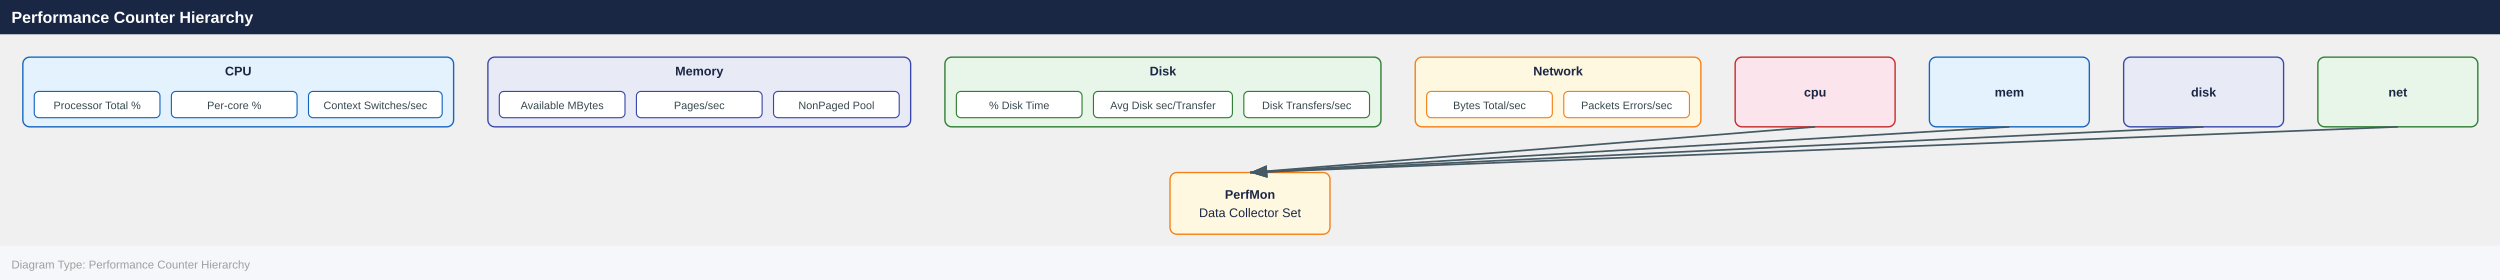
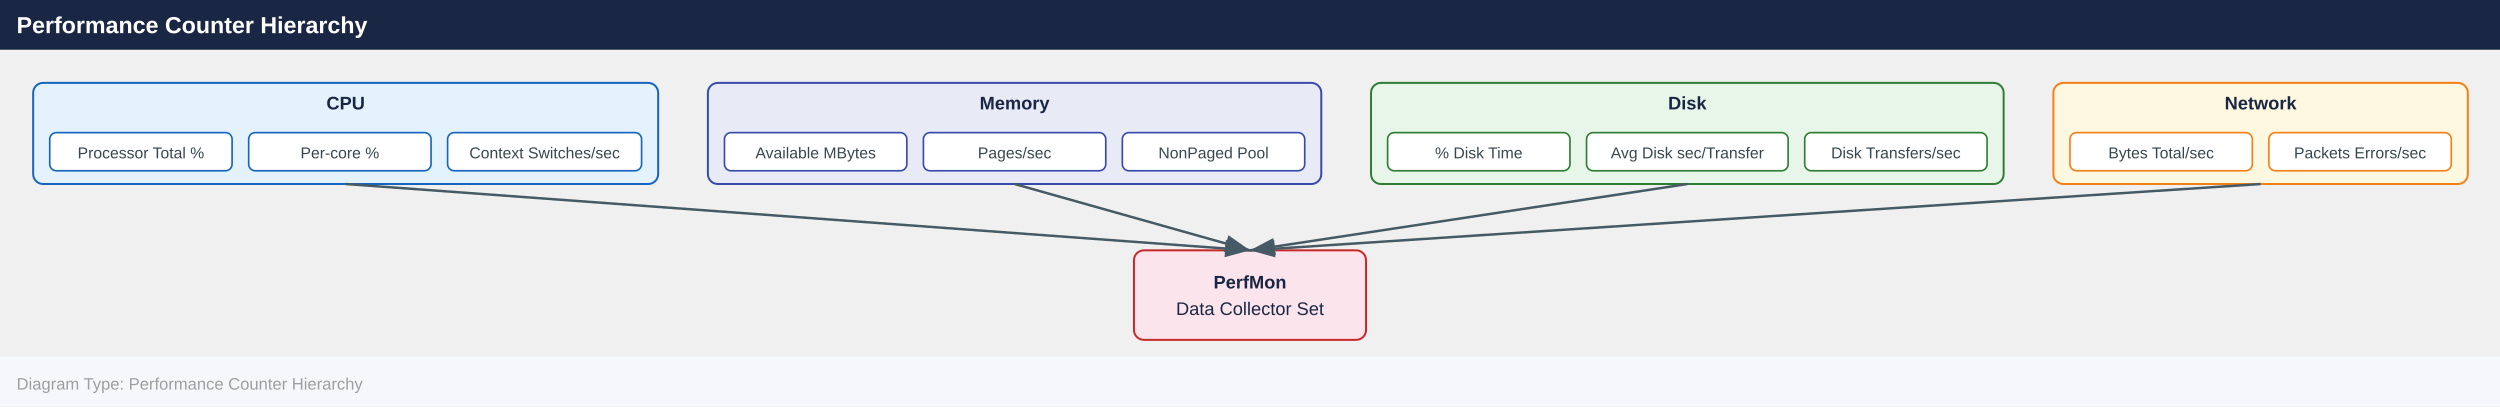
- <svg xmlns="http://www.w3.org/2000/svg" width="2188" height="245" viewBox="0 0 2188 245">
+ <svg xmlns="http://www.w3.org/2000/svg" width="1508" height="245" viewBox="0 0 1508 245">
  <defs>
    <marker id="arrowhead" markerWidth="10" markerHeight="7" refX="10" refY="3.5" orient="auto">
      <polygon points="0 0, 10 3.5, 0 7" fill="#455a64" />
    </marker>
  </defs>
-   <rect x="0" y="0" width="2188" height="30" fill="#1a2744" />
+   <rect x="0" y="0" width="1508" height="30" fill="#1a2744" />
  <text x="10" y="20" font-family="Arial,Helvetica,sans-serif" font-size="14" font-weight="bold" fill="#ffffff">Performance Counter Hierarchy</text>
  <rect x="20.0" y="50.0" width="377.0" height="61.0" rx="6" fill="#e3f2fd" stroke="#1565c0" stroke-width="1.2" />
  <text x="208.5" y="66.0" text-anchor="middle" font-family="Arial,Helvetica,sans-serif" font-size="11" font-weight="700" fill="#1a2744">CPU</text>
  <rect x="30.0" y="80.0" width="110.0" height="23.0" rx="4" fill="#ffffff" stroke="#1565c0" stroke-width="1" />
  <text x="85.0" y="95.5" text-anchor="middle" font-family="Arial,Helvetica,sans-serif" font-size="9.5" fill="#37474f">Processor Total %</text>
  <rect x="150.0" y="80.0" width="110.0" height="23.0" rx="4" fill="#ffffff" stroke="#1565c0" stroke-width="1" />
  <text x="205.0" y="95.5" text-anchor="middle" font-family="Arial,Helvetica,sans-serif" font-size="9.5" fill="#37474f">Per-core %</text>
  <rect x="270.0" y="80.0" width="117.0" height="23.0" rx="4" fill="#ffffff" stroke="#1565c0" stroke-width="1" />
  <text x="328.5" y="95.5" text-anchor="middle" font-family="Arial,Helvetica,sans-serif" font-size="9.5" fill="#37474f">Context Switches/sec</text>
  <rect x="427.0" y="50.0" width="370.0" height="61.0" rx="6" fill="#e8eaf6" stroke="#3949ab" stroke-width="1.2" />
  <text x="612.0" y="66.0" text-anchor="middle" font-family="Arial,Helvetica,sans-serif" font-size="11" font-weight="700" fill="#1a2744">Memory</text>
  <rect x="437.0" y="80.0" width="110.0" height="23.0" rx="4" fill="#ffffff" stroke="#3949ab" stroke-width="1" />
  <text x="492.0" y="95.5" text-anchor="middle" font-family="Arial,Helvetica,sans-serif" font-size="9.5" fill="#37474f">Available MBytes</text>
  <rect x="557.0" y="80.0" width="110.0" height="23.0" rx="4" fill="#ffffff" stroke="#3949ab" stroke-width="1" />
  <text x="612.0" y="95.5" text-anchor="middle" font-family="Arial,Helvetica,sans-serif" font-size="9.5" fill="#37474f">Pages/sec</text>
  <rect x="677.0" y="80.0" width="110.0" height="23.0" rx="4" fill="#ffffff" stroke="#3949ab" stroke-width="1" />
  <text x="732.0" y="95.5" text-anchor="middle" font-family="Arial,Helvetica,sans-serif" font-size="9.5" fill="#37474f">NonPaged Pool</text>
  <rect x="827.0" y="50.0" width="381.6" height="61.0" rx="6" fill="#e8f5e9" stroke="#2e7d32" stroke-width="1.2" />
  <text x="1017.8" y="66.0" text-anchor="middle" font-family="Arial,Helvetica,sans-serif" font-size="11" font-weight="700" fill="#1a2744">Disk</text>
  <rect x="837.0" y="80.0" width="110.0" height="23.0" rx="4" fill="#ffffff" stroke="#2e7d32" stroke-width="1" />
  <text x="892.0" y="95.5" text-anchor="middle" font-family="Arial,Helvetica,sans-serif" font-size="9.5" fill="#37474f">% Disk Time</text>
  <rect x="957.0" y="80.0" width="121.6" height="23.0" rx="4" fill="#ffffff" stroke="#2e7d32" stroke-width="1" />
  <text x="1017.8" y="95.5" text-anchor="middle" font-family="Arial,Helvetica,sans-serif" font-size="9.5" fill="#37474f">Avg Disk sec/Transfer</text>
  <rect x="1088.6" y="80.0" width="110.0" height="23.0" rx="4" fill="#ffffff" stroke="#2e7d32" stroke-width="1" />
  <text x="1143.6" y="95.5" text-anchor="middle" font-family="Arial,Helvetica,sans-serif" font-size="9.5" fill="#37474f">Disk Transfers/sec</text>
  <rect x="1238.6" y="50.0" width="250.0" height="61.0" rx="6" fill="#fff8e1" stroke="#f57f17" stroke-width="1.2" />
  <text x="1363.6" y="66.0" text-anchor="middle" font-family="Arial,Helvetica,sans-serif" font-size="11" font-weight="700" fill="#1a2744">Network</text>
  <rect x="1248.6" y="80.0" width="110.0" height="23.0" rx="4" fill="#ffffff" stroke="#f57f17" stroke-width="1" />
  <text x="1303.6" y="95.5" text-anchor="middle" font-family="Arial,Helvetica,sans-serif" font-size="9.5" fill="#37474f">Bytes Total/sec</text>
  <rect x="1368.6" y="80.0" width="110.0" height="23.0" rx="4" fill="#ffffff" stroke="#f57f17" stroke-width="1" />
  <text x="1423.6" y="95.5" text-anchor="middle" font-family="Arial,Helvetica,sans-serif" font-size="9.5" fill="#37474f">Packets Errors/sec</text>
-   <rect x="1518.6" y="50.0" width="140.0" height="61.0" rx="6" fill="#fce4ec" stroke="#c62828" stroke-width="1.2" />
-   <text x="1588.6" y="84.5" text-anchor="middle" font-family="Arial,Helvetica,sans-serif" font-size="11" font-weight="700" fill="#1a2744">cpu</text>
-   <rect x="1688.6" y="50.0" width="140.0" height="61.0" rx="6" fill="#e3f2fd" stroke="#1565c0" stroke-width="1.2" />
-   <text x="1758.6" y="84.5" text-anchor="middle" font-family="Arial,Helvetica,sans-serif" font-size="11" font-weight="700" fill="#1a2744">mem</text>
-   <rect x="1858.6" y="50.0" width="140.0" height="61.0" rx="6" fill="#e8eaf6" stroke="#3949ab" stroke-width="1.2" />
-   <text x="1928.6" y="84.5" text-anchor="middle" font-family="Arial,Helvetica,sans-serif" font-size="11" font-weight="700" fill="#1a2744">disk</text>
-   <rect x="2028.6" y="50.0" width="140.0" height="61.0" rx="6" fill="#e8f5e9" stroke="#2e7d32" stroke-width="1.2" />
-   <text x="2098.6" y="84.5" text-anchor="middle" font-family="Arial,Helvetica,sans-serif" font-size="11" font-weight="700" fill="#1a2744">net</text>
-   <rect x="1024.0" y="151.0" width="140.0" height="54.0" rx="6" fill="#fff8e1" stroke="#f57f17" stroke-width="1.2" />
-   <text x="1094.0" y="174.0" text-anchor="middle" font-family="Arial,Helvetica,sans-serif" font-size="11" font-weight="700" fill="#1a2744">PerfMon</text>
-   <text x="1094.0" y="190.0" text-anchor="middle" font-family="Arial,Helvetica,sans-serif" font-size="11" font-weight="400" fill="#1a2744">Data Collector Set</text>
-   <line x1="1758.6" y1="111.0" x2="1094.0" y2="151.0" stroke="#455a64" stroke-width="1.5" marker-end="url(#arrowhead)" />
-   <line x1="1588.6" y1="111.0" x2="1094.0" y2="151.0" stroke="#455a64" stroke-width="1.5" marker-end="url(#arrowhead)" />
-   <line x1="1928.6" y1="111.0" x2="1094.0" y2="151.0" stroke="#455a64" stroke-width="1.5" marker-end="url(#arrowhead)" />
-   <line x1="2098.6" y1="111.0" x2="1094.0" y2="151.0" stroke="#455a64" stroke-width="1.5" marker-end="url(#arrowhead)" />
-   <rect x="0" y="215.0" width="2188" height="30" fill="#f5f7fa" />
+   <rect x="684.0" y="151.0" width="140.0" height="54.0" rx="6" fill="#fce4ec" stroke="#c62828" stroke-width="1.2" />
+   <text x="754.0" y="174.0" text-anchor="middle" font-family="Arial,Helvetica,sans-serif" font-size="11" font-weight="700" fill="#1a2744">PerfMon</text>
+   <text x="754.0" y="190.0" text-anchor="middle" font-family="Arial,Helvetica,sans-serif" font-size="11" font-weight="400" fill="#1a2744">Data Collector Set</text>
+   <line x1="1363.6" y1="111.0" x2="754.0" y2="151.0" stroke="#455a64" stroke-width="1.5" marker-end="url(#arrowhead)" />
+   <line x1="208.5" y1="111.0" x2="754.0" y2="151.0" stroke="#455a64" stroke-width="1.5" marker-end="url(#arrowhead)" />
+   <line x1="1017.8" y1="111.0" x2="754.0" y2="151.0" stroke="#455a64" stroke-width="1.5" marker-end="url(#arrowhead)" />
+   <line x1="612.0" y1="111.0" x2="754.0" y2="151.0" stroke="#455a64" stroke-width="1.5" marker-end="url(#arrowhead)" />
+   <rect x="0" y="215.0" width="1508" height="30" fill="#f5f7fa" />
  <text x="10" y="235.0" font-family="Arial,Helvetica,sans-serif" font-size="10" fill="#9e9e9e">Diagram Type: Performance Counter Hierarchy</text>
</svg>
